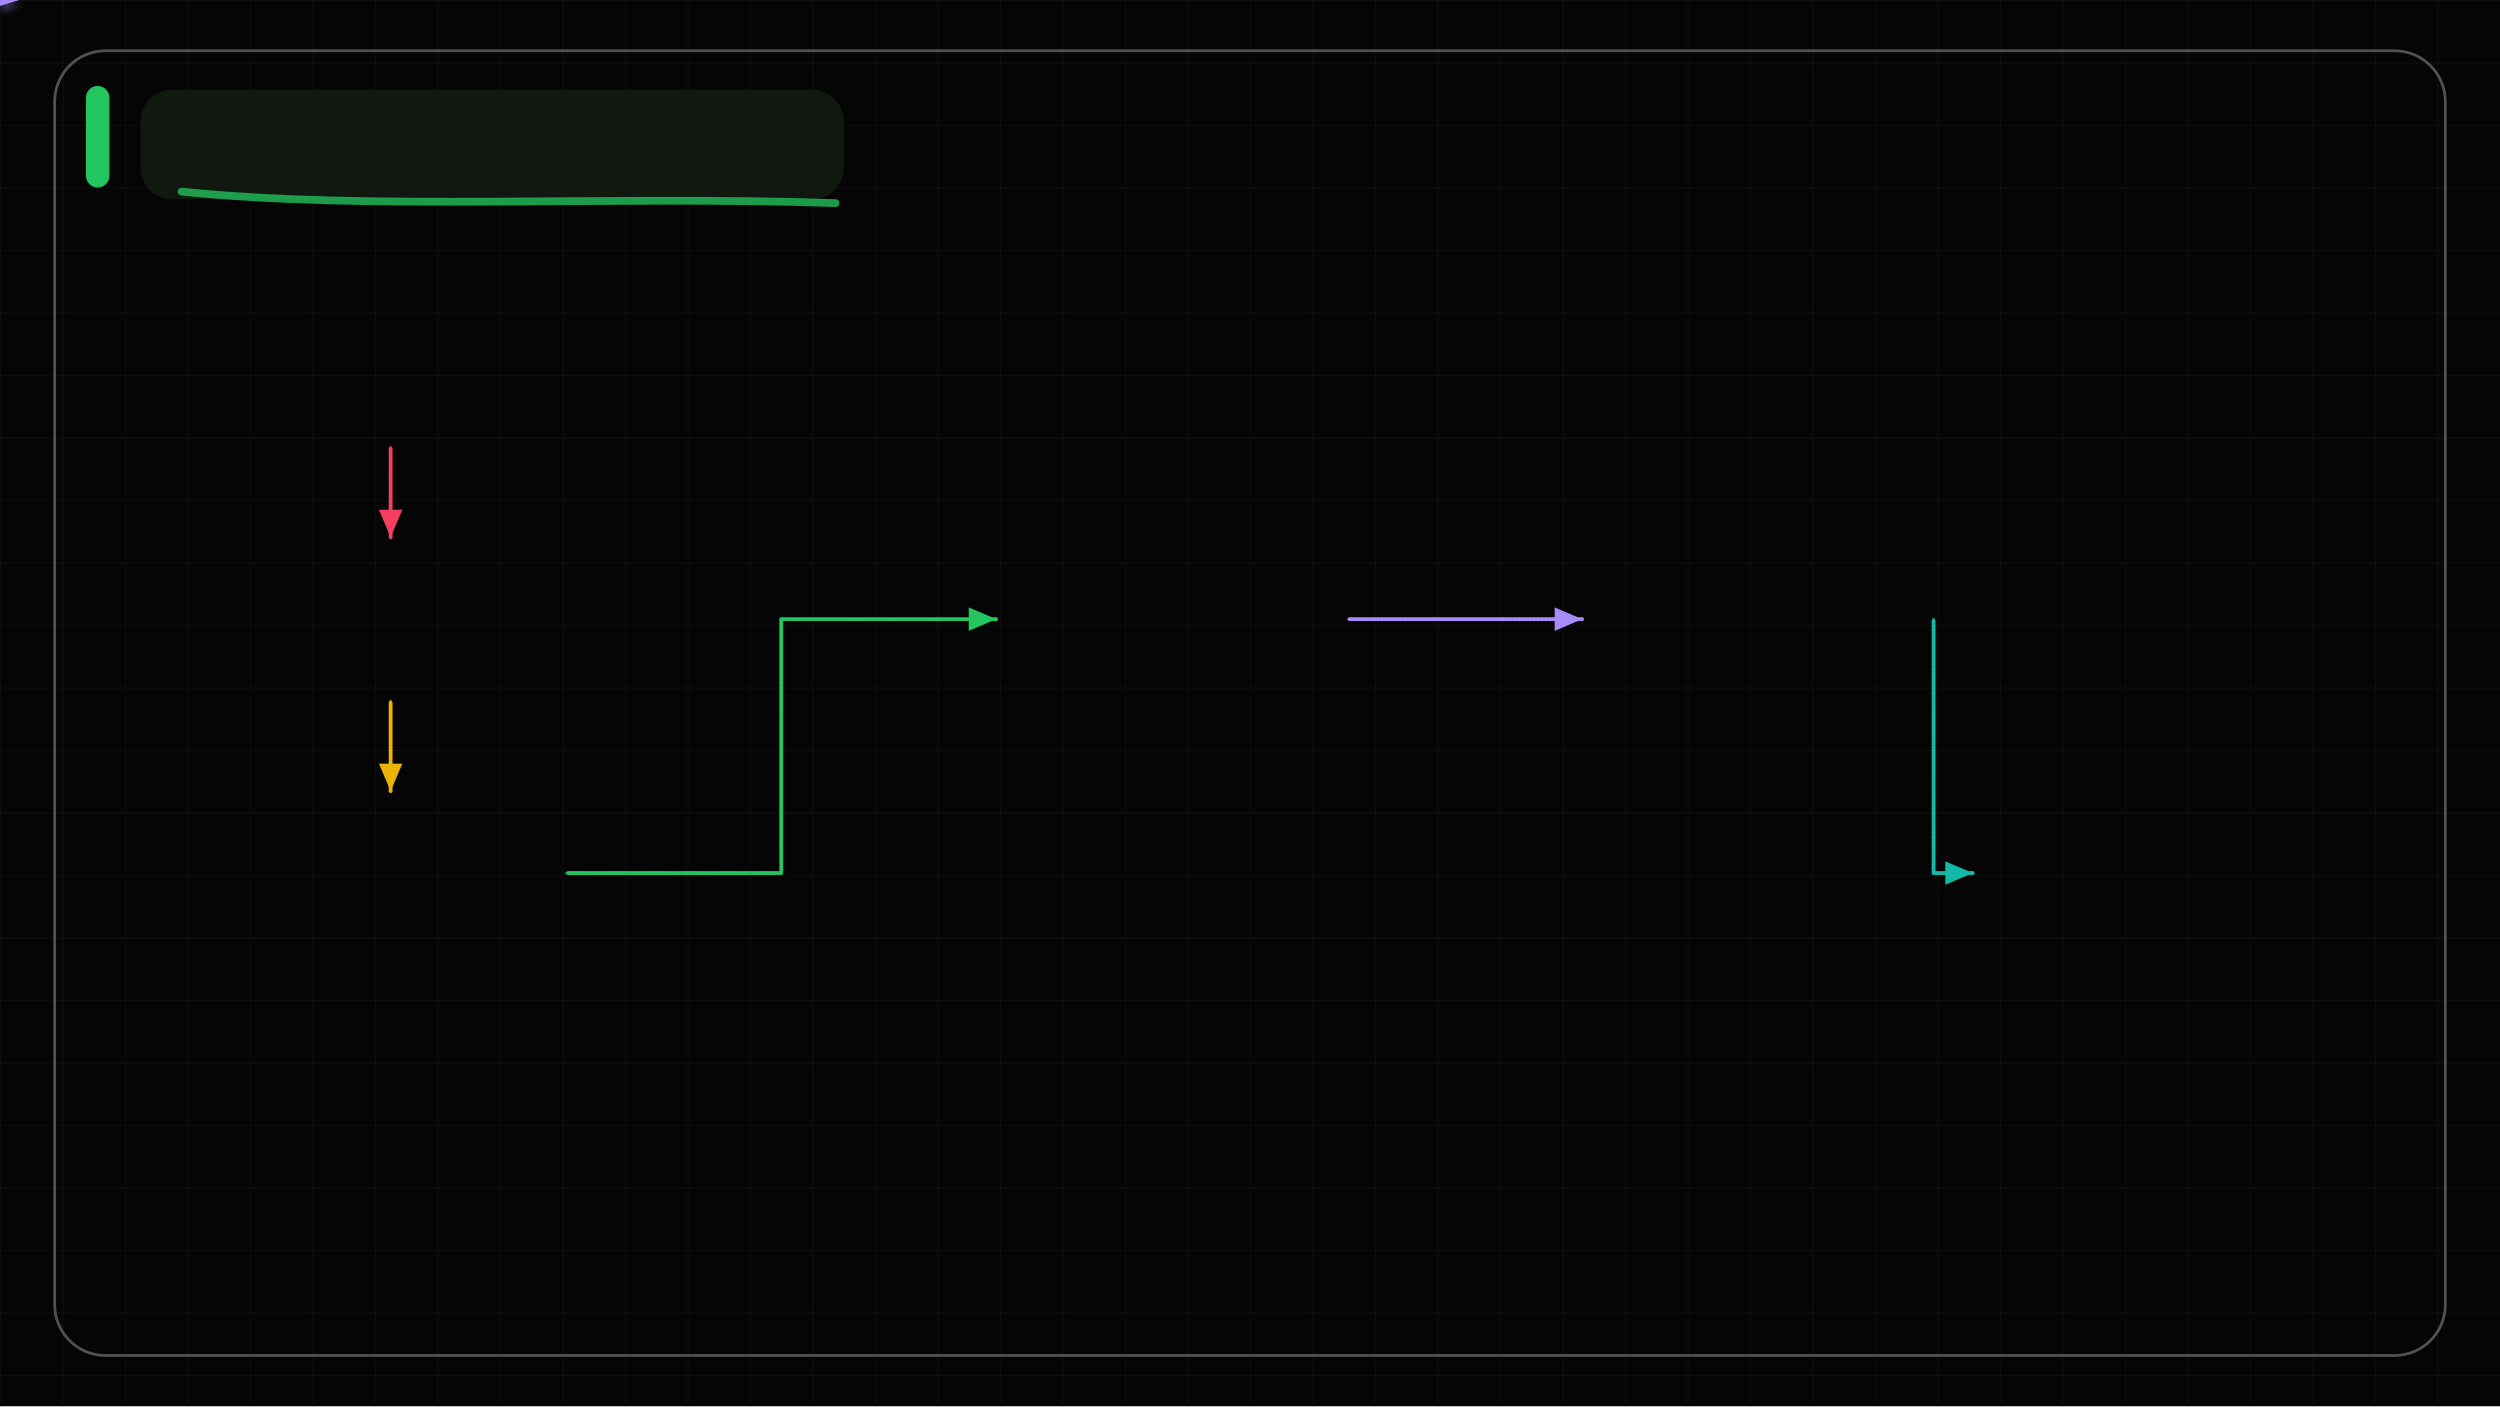
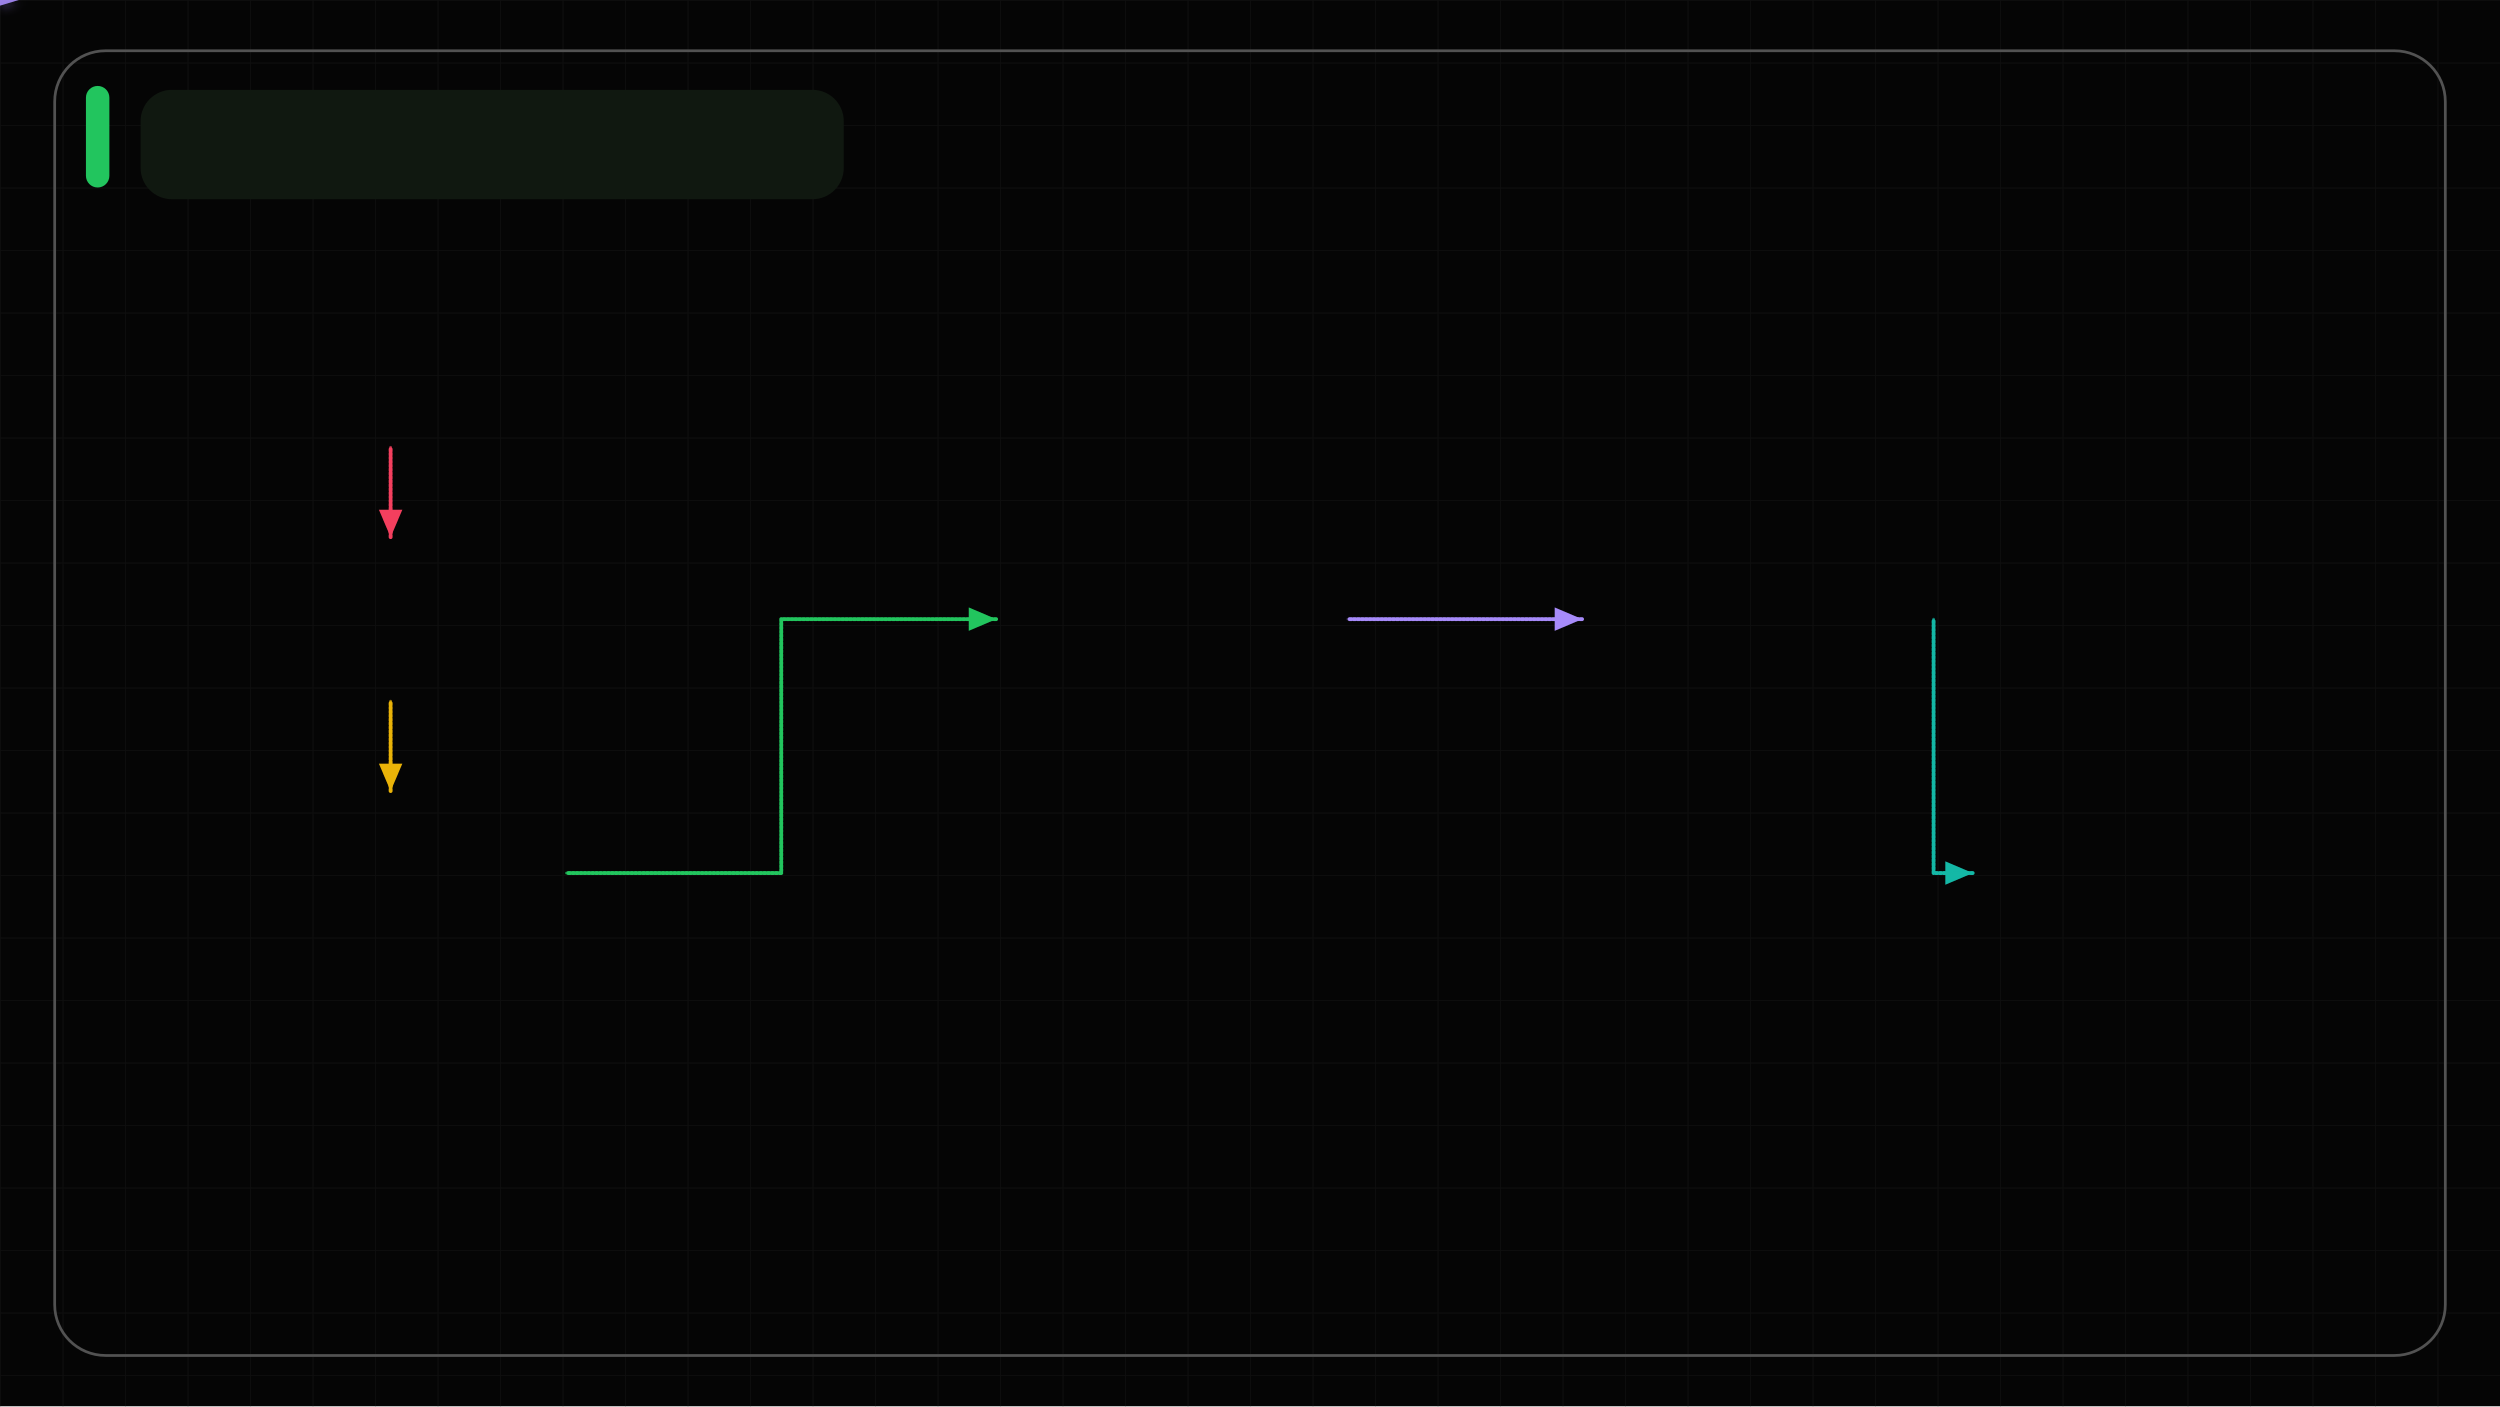
<svg xmlns="http://www.w3.org/2000/svg" width="1280" height="720" viewBox="0 0 1280 720" role="img" aria-labelledby="diagram-title diagram-desc" data-motion-profile="expressive" data-motion-sequence="step-stagger" data-motion-edge="dynamic-dash" data-motion-node="status-blink" data-motion-group="corner-pulse" data-motion-title="highlight-sweep" data-motion-reduced="subtle">
  <style>
  .title { font: 700 42px ui-sans-serif, system-ui, -apple-system, BlinkMacSystemFont, "Segoe UI", sans-serif; letter-spacing: 0; }
  .subtitle { font: 400 16px ui-sans-serif, system-ui, -apple-system, BlinkMacSystemFont, "Segoe UI", sans-serif; }
  .node-title { font: 700 18px ui-sans-serif, system-ui, -apple-system, BlinkMacSystemFont, "Segoe UI", sans-serif; }
  .node-caption { font: 400 13px ui-sans-serif, system-ui, -apple-system, BlinkMacSystemFont, "Segoe UI", sans-serif; opacity: 0.84; }
  .group-label { font: 700 14px ui-sans-serif, system-ui, -apple-system, BlinkMacSystemFont, "Segoe UI", sans-serif; text-transform: uppercase; letter-spacing: 0.08em; }
  .edge-label { font: 600 13px ui-sans-serif, system-ui, -apple-system, BlinkMacSystemFont, "Segoe UI", sans-serif; }
  .step-label { font: 700 12px ui-sans-serif, system-ui, -apple-system, BlinkMacSystemFont, "Segoe UI", sans-serif; }
  .edge-flow { stroke-linecap: round; }
  .edge-draw, .edge-base { stroke-linecap: round; stroke-linejoin: round; }
  .edge-particle { filter: url(#particle-glow); }
  .edge-arrow-particle { filter: url(#particle-glow); }
-   .semantic-icon { fill: none; vector-effect: non-scaling-stroke; }
+   .semantic-icon { vector-effect: non-scaling-stroke; }
+   .semantic-icon-breathe { transform-box: fill-box; transform-origin: center; animation: semanticIconBreathe 2.8s ease-in-out infinite; }
+   .icon-breathe-halo { pointer-events: none; filter: url(#particle-glow); }
  .node-glow, .node-burst { pointer-events: none; }
  #title-accent { transform-origin: 50px 70px; animation: titlePulse 4.8s ease-in-out infinite; }
  #title-highlight { transform-origin: 252px 74px; animation: titleSlide 5.6s ease-in-out infinite; }
  @keyframes titlePulse { 0%, 100% { opacity: 0.76; } 50% { opacity: 1; } }
  @keyframes titleSlide { 0%, 100% { transform: translateX(0); opacity: 0.9; } 50% { transform: translateX(8px); opacity: 1; } }
+   @keyframes semanticIconBreathe { 0%, 100% { transform: scale(0.96); opacity: 0.72; } 50% { transform: scale(1.08); opacity: 1; } }
  @media (prefers-reduced-motion: reduce) {
-     #title-accent, #title-highlight { animation: none; }
+     #title-accent, #title-highlight, .semantic-icon-breathe { animation: none; }
  }
</style>
  <rect width="100%" height="100%" fill="#050505" />
  <defs>
    <filter id="soft-glow" x="-40%" y="-40%" width="180%" height="180%">
      <feGaussianBlur stdDeviation="5" result="blur" />
      <feMerge>
        <feMergeNode in="blur" />
        <feMergeNode in="SourceGraphic" />
      </feMerge>
    </filter>
    <filter id="particle-glow" x="-80%" y="-80%" width="260%" height="260%">
      <feGaussianBlur stdDeviation="2.6" result="blur" />
      <feMerge>
        <feMergeNode in="blur" />
        <feMergeNode in="SourceGraphic" />
      </feMerge>
    </filter>
    <pattern id="grid" width="32" height="32" patternUnits="userSpaceOnUse">
      <path d="M 32 0 L 0 0 0 32" fill="none" stroke="#171717" stroke-width="1" />
    </pattern>
  </defs>
  <rect width="100%" height="100%" fill="url(#grid)" opacity="0.52" />
  <rect x="28" y="26" width="1224" height="668" rx="26" fill="none" stroke="#525252" stroke-width="1.4" opacity="1.00" />
  <rect id="title-accent" x="44" y="44" width="12" height="52" rx="6" fill="#22c55e" />
  <rect id="title-highlight" x="72" y="46" width="360" height="56" rx="16" fill="#101810" />
-   <path class="title-handwrite" d="M 92 98 C 188 108, 310 100, 428 104" fill="none" stroke="#22c55e" stroke-width="4" stroke-linecap="round" pathLength="1" stroke-dasharray="1" stroke-dashoffset="1" opacity="0.78">
-     <animate attributeName="stroke-dashoffset" values="1;0" dur="1.35s" begin="0.18s" fill="freeze" />
-     <animate attributeName="opacity" values="0;0.78;0.42" dur="2.40s" begin="0.18s" fill="freeze" />
-   </path>
  <rect class="title-sweep" x="72" y="46" width="0" height="56" rx="16" fill="#22c55e" opacity="0.16">
    <animate attributeName="width" values="0;360;0" dur="3.20s" begin="0.34s" repeatCount="indefinite" />
    <animate attributeName="x" values="72;72;432" dur="3.20s" begin="0.34s" repeatCount="indefinite" />
  </rect>
  <text id="main-title" x="90" y="84" class="title" fill="#e5e7eb" opacity="0">
    <animate attributeName="opacity" values="0;1" dur="0.65s" begin="0.08s" fill="freeze" />
  Incident Response Runbook
</text>
  <text x="74" y="126" class="subtitle" fill="#9ca3af" opacity="0">
    <animate attributeName="opacity" values="0;1" dur="0.65s" begin="0.28s" fill="freeze" />
  operators isolate, patch, and verify production
</text>
  <g id="group-terminal" class="group" opacity="0">
    <animate attributeName="opacity" values="0;1" dur="0.70s" begin="0.17s" fill="freeze" />
    <rect x="70.0" y="95.0" width="1110.0" height="460.0" rx="22" fill="#0f0f0f" fill-opacity="0.34" stroke="#525252" stroke-width="1.6" stroke-dasharray="9 8">
  </rect>
    <path class="group-corner-pulse" d="M 70.0 149.0 V 95.0 H 124.0        M 1126.0 95.0 H 1180.0 V 149.0        M 1180.0 501.0 V 555.0 H 1126.0        M 124.0 555.0 H 70.0 V 501.0" fill="none" stroke="#525252" stroke-width="4" stroke-linecap="round" opacity="0.28">
      <animate attributeName="opacity" values="0.22;0.86;0.22" dur="3.20s" begin="0.42s" repeatCount="indefinite" />
    </path>
    <text x="88.0" y="125.0" class="group-label" fill="#9ca3af">War Room</text>
  </g>
  <defs>
    <marker id="arrow-1" markerWidth="10" markerHeight="10" refX="7" refY="3" orient="auto" markerUnits="strokeWidth">
      <path d="M 0 0 L 7 3 L 0 6 z" fill="#f43f5e" />
    </marker>
  </defs>
  <g class="edge" data-role="risk">
    <path class="edge-base" d="M 200.0 229.0 L 200.0 275.0" fill="none" stroke="#f43f5e" stroke-width="1.3" opacity="0.24" marker-end="url(#arrow-1)" />
    <path class="edge-draw" d="M 200.0 229.0 L 200.0 275.0" fill="none" stroke="#f43f5e" stroke-width="2.0" pathLength="1" stroke-dasharray="1" stroke-dashoffset="1" marker-end="url(#arrow-1)">
      <animate attributeName="stroke-dashoffset" values="1;0" dur="0.90s" begin="0.47s" fill="freeze" />
    </path>
    <path class="edge-flow edge-flow-dynamic-dash" d="M 200.0 229.0 L 200.0 275.0" fill="none" stroke="#f43f5e" stroke-width="1.4" stroke-dasharray="8 12" opacity="0.55">
      <animate attributeName="stroke-dashoffset" values="0;-54" dur="2.74s" begin="0.67s" repeatCount="indefinite" />
-       <animate attributeName="opacity" values="0.25;0.55;0.25" dur="2.74s" begin="0.67s" repeatCount="indefinite" />
+       <animate attributeName="opacity" values="0.39;0.55;0.39" dur="2.74s" begin="0.67s" repeatCount="indefinite" />
    </path>
    <text x="200.0" y="238.0" class="edge-label" fill="#9ca3af" opacity="0">
      <animate attributeName="opacity" values="0;1" dur="0.45s" begin="0.61s" fill="freeze" />
    open
  </text>
  </g>
  <defs>
    <marker id="arrow-2" markerWidth="10" markerHeight="10" refX="7" refY="3" orient="auto" markerUnits="strokeWidth">
      <path d="M 0 0 L 7 3 L 0 6 z" fill="#eab308" />
    </marker>
  </defs>
  <g class="edge" data-role="tool">
    <path class="edge-base" d="M 200.0 359.0 L 200.0 405.0" fill="none" stroke="#eab308" stroke-width="1.3" opacity="0.24" marker-end="url(#arrow-2)" />
    <path class="edge-draw" d="M 200.0 359.0 L 200.0 405.0" fill="none" stroke="#eab308" stroke-width="2.0" pathLength="1" stroke-dasharray="1" stroke-dashoffset="1" marker-end="url(#arrow-2)">
      <animate attributeName="stroke-dashoffset" values="1;0" dur="0.90s" begin="0.59s" fill="freeze" />
    </path>
    <path class="edge-flow edge-flow-dynamic-dash" d="M 200.0 359.0 L 200.0 405.0" fill="none" stroke="#eab308" stroke-width="1.4" stroke-dasharray="8 12" opacity="0.55">
      <animate attributeName="stroke-dashoffset" values="0;-54" dur="2.74s" begin="0.79s" repeatCount="indefinite" />
-       <animate attributeName="opacity" values="0.25;0.55;0.25" dur="2.74s" begin="0.79s" repeatCount="indefinite" />
+       <animate attributeName="opacity" values="0.39;0.55;0.39" dur="2.74s" begin="0.79s" repeatCount="indefinite" />
    </path>
    <text x="200.0" y="368.0" class="edge-label" fill="#9ca3af" opacity="0">
      <animate attributeName="opacity" values="0;1" dur="0.45s" begin="0.73s" fill="freeze" />
    lock
  </text>
  </g>
  <defs>
    <marker id="arrow-3" markerWidth="10" markerHeight="10" refX="7" refY="3" orient="auto" markerUnits="strokeWidth">
      <path d="M 0 0 L 7 3 L 0 6 z" fill="#22c55e" />
    </marker>
  </defs>
  <g class="edge" data-role="process">
    <path class="edge-base" d="M 290.0 447.0 L 400.0 447.0 L 400.0 317.0 L 510.0 317.0" fill="none" stroke="#22c55e" stroke-width="1.3" opacity="0.24" marker-end="url(#arrow-3)" />
    <path class="edge-draw" d="M 290.0 447.0 L 400.0 447.0 L 400.0 317.0 L 510.0 317.0" fill="none" stroke="#22c55e" stroke-width="2.0" pathLength="1" stroke-dasharray="1" stroke-dashoffset="1" marker-end="url(#arrow-3)">
      <animate attributeName="stroke-dashoffset" values="1;0" dur="0.90s" begin="0.71s" fill="freeze" />
    </path>
    <path class="edge-flow edge-flow-dynamic-dash" d="M 290.0 447.0 L 400.0 447.0 L 400.0 317.0 L 510.0 317.0" fill="none" stroke="#22c55e" stroke-width="1.4" stroke-dasharray="8 12" opacity="0.55">
      <animate attributeName="stroke-dashoffset" values="0;-54" dur="2.74s" begin="0.91s" repeatCount="indefinite" />
-       <animate attributeName="opacity" values="0.25;0.55;0.25" dur="2.74s" begin="0.91s" repeatCount="indefinite" />
+       <animate attributeName="opacity" values="0.39;0.55;0.39" dur="2.74s" begin="0.91s" repeatCount="indefinite" />
    </path>
    <text x="400.0" y="368.0" class="edge-label" fill="#9ca3af" opacity="0">
      <animate attributeName="opacity" values="0;1" dur="0.45s" begin="0.85s" fill="freeze" />
    handoff
  </text>
  </g>
  <defs>
    <marker id="arrow-4" markerWidth="10" markerHeight="10" refX="7" refY="3" orient="auto" markerUnits="strokeWidth">
      <path d="M 0 0 L 7 3 L 0 6 z" fill="#a78bfa" />
    </marker>
  </defs>
  <g class="edge" data-role="agent">
    <path class="edge-base" d="M 690.0 317.0 L 810.0 317.0" fill="none" stroke="#a78bfa" stroke-width="1.3" opacity="0.24" marker-end="url(#arrow-4)" />
    <path class="edge-draw" d="M 690.0 317.0 L 810.0 317.0" fill="none" stroke="#a78bfa" stroke-width="2.0" pathLength="1" stroke-dasharray="1" stroke-dashoffset="1" marker-end="url(#arrow-4)">
      <animate attributeName="stroke-dashoffset" values="1;0" dur="0.90s" begin="0.83s" fill="freeze" />
    </path>
    <path class="edge-particle edge-arrow-particle" d="M -9.6 -5.8 L 9.6 0 L -9.6 5.8 Z" fill="#a78bfa" opacity="0.92">
      <animateMotion dur="3.80s" repeatCount="indefinite" path="M 690.0 317.0 L 810.0 317.0" begin="1.28s" rotate="auto" />
      <animate attributeName="opacity" values="0;0.92;0" dur="3.80s" begin="1.28s" repeatCount="indefinite" />
    </path>
-     <path class="edge-particle edge-arrow-particle" d="M -9.6 -5.8 L 9.6 0 L -9.6 5.8 Z" fill="#a78bfa" opacity="0.74">
-       <animateMotion dur="3.80s" repeatCount="indefinite" path="M 690.0 317.0 L 810.0 317.0" begin="2.55s" rotate="auto" />
-       <animate attributeName="opacity" values="0;0.74;0" dur="3.80s" begin="2.55s" repeatCount="indefinite" />
-     </path>
-     <path class="edge-particle edge-arrow-particle" d="M -9.6 -5.8 L 9.6 0 L -9.6 5.8 Z" fill="#a78bfa" opacity="0.56">
-       <animateMotion dur="3.80s" repeatCount="indefinite" path="M 690.0 317.0 L 810.0 317.0" begin="3.81s" rotate="auto" />
-       <animate attributeName="opacity" values="0;0.56;0" dur="3.80s" begin="3.81s" repeatCount="indefinite" />
-     </path>
    <text x="750.0" y="303.0" class="edge-label" fill="#9ca3af" opacity="0">
      <animate attributeName="opacity" values="0;1" dur="0.45s" begin="0.97s" fill="freeze" />
    test
  </text>
  </g>
  <defs>
    <marker id="arrow-5" markerWidth="10" markerHeight="10" refX="7" refY="3" orient="auto" markerUnits="strokeWidth">
      <path d="M 0 0 L 7 3 L 0 6 z" fill="#14b8a6" />
    </marker>
  </defs>
  <g class="edge" data-role="memory">
    <path class="edge-base" d="M 990.0 317.0 L 990.0 447.0 L 1010.0 447.0" fill="none" stroke="#14b8a6" stroke-width="1.3" opacity="0.24" marker-end="url(#arrow-5)" />
    <path class="edge-draw" d="M 990.0 317.0 L 990.0 447.0 L 1010.0 447.0" fill="none" stroke="#14b8a6" stroke-width="2.0" pathLength="1" stroke-dasharray="1" stroke-dashoffset="1" marker-end="url(#arrow-5)">
      <animate attributeName="stroke-dashoffset" values="1;0" dur="0.90s" begin="0.95s" fill="freeze" />
    </path>
    <path class="edge-flow edge-flow-dynamic-dash" d="M 990.0 317.0 L 990.0 447.0 L 1010.0 447.0" fill="none" stroke="#14b8a6" stroke-width="1.4" stroke-dasharray="8 12" opacity="0.55">
      <animate attributeName="stroke-dashoffset" values="0;-54" dur="2.74s" begin="1.15s" repeatCount="indefinite" />
-       <animate attributeName="opacity" values="0.25;0.55;0.25" dur="2.74s" begin="1.15s" repeatCount="indefinite" />
+       <animate attributeName="opacity" values="0.39;0.55;0.39" dur="2.74s" begin="1.15s" repeatCount="indefinite" />
    </path>
    <text x="1000.0" y="368.0" class="edge-label" fill="#9ca3af" opacity="0">
      <animate attributeName="opacity" values="0;1" dur="0.45s" begin="1.09s" fill="freeze" />
    record
  </text>
  </g>
  <g id="node-alert" class="node motion-node" data-role="risk" opacity="0">
    <animate attributeName="opacity" values="0;1" dur="0.55s" begin="0.25s" fill="freeze" />
    <rect class="node-glow" x="106.0" y="141.0" width="188.0" height="92.0" rx="8.0" fill="none" stroke="#f43f5e" stroke-width="1.2" opacity="0.12" filter="url(#soft-glow)">
      <animate attributeName="opacity" values="0.08;0.29;0.08" dur="4.25s" begin="0.45s" repeatCount="indefinite" />
      <animate attributeName="stroke-width" values="1.0;2.7;1.0" dur="4.25s" begin="0.45s" repeatCount="indefinite" />
    </rect>
    <rect x="110.0" y="145.0" width="180.0" height="84.0" rx="4.0" fill="#1a0710" stroke="#f43f5e" stroke-width="1.6" />
-     <g class="semantic-icon-wrap" opacity="0.94">
+     <g id="icon-alert-root" class="semantic-icon-wrap semantic-icon-root semantic-icon-shield" data-icon="shield" data-node-id="alert" opacity="0.94">
      <animate attributeName="opacity" values="0.52;1;0.52" dur="2.80s" begin="0.65s" repeatCount="indefinite" />
-       <path d="M 149.6 170.0 L 164.2 177.1 V 188.7            C 164.2 198.2, 155.4 202.6, 149.6 204.0            C 143.8 202.6, 135.0 198.2, 135.0 188.7            V 177.1 Z" class="semantic-icon semantic-icon-shield" stroke="#f43f5e" stroke-width="3" stroke-linecap="round" stroke-linejoin="round" fill="#1a0710" />
-       <path d="M 143.8 187.0 L 148.6 192.1 L 156.7 180.5" class="semantic-icon semantic-icon-shield" stroke="#f43f5e" stroke-width="3" stroke-linecap="round" stroke-linejoin="round" />
+       <path d="M 149.6 170.0 L 164.2 177.1 V 188.7            C 164.2 198.2, 155.4 202.6, 149.6 204.0            C 143.8 202.6, 135.0 198.2, 135.0 188.7            V 177.1 Z" class="semantic-icon icon-filled semantic-icon-shield" stroke="#f43f5e" stroke-width="3" stroke-linecap="round" stroke-linejoin="round" fill="#4a1321" />
+       <path d="M 143.8 187.0 L 148.6 192.1 L 156.7 180.5" class="semantic-icon semantic-icon-shield" fill="none" stroke="#f43f5e" stroke-width="3" stroke-linecap="round" stroke-linejoin="round" />
    </g>
    <text x="226.4" y="173.0" text-anchor="middle" fill="#e5e7eb">
      <tspan x="226.4" dy="18" class="node-title">Alert</tspan>
      <tspan x="226.4" dy="17" class="node-caption">page</tspan>
      <tspan x="226.4" dy="17" class="node-caption">on-call</tspan>
    </text>
  </g>
  <g id="node-shell" class="node motion-node" data-role="tool" opacity="0">
    <animate attributeName="opacity" values="0;1" dur="0.55s" begin="0.37s" fill="freeze" />
    <rect class="node-glow" x="106.0" y="271.0" width="188.0" height="92.0" rx="8.0" fill="none" stroke="#eab308" stroke-width="1.2" opacity="0.12" filter="url(#soft-glow)">
      <animate attributeName="opacity" values="0.08;0.29;0.08" dur="4.60s" begin="0.57s" repeatCount="indefinite" />
      <animate attributeName="stroke-width" values="1.0;2.7;1.0" dur="4.60s" begin="0.57s" repeatCount="indefinite" />
    </rect>
    <rect x="110.0" y="275.0" width="180.0" height="84.0" rx="4.0" fill="#181506" stroke="#eab308" stroke-width="1.6" />
-     <g class="semantic-icon-wrap" opacity="0.94">
+     <g id="icon-shell-root" class="semantic-icon-wrap semantic-icon-root semantic-icon-api" data-icon="api" data-node-id="shell" opacity="0.94">
      <animate attributeName="opacity" values="0.52;1;0.52" dur="2.80s" begin="0.77s" repeatCount="indefinite" />
-       <path d="M 132.6 305.4 L 143.8 317.0 L 132.6 328.6" class="semantic-icon semantic-icon-api" stroke="#eab308" stroke-width="3" stroke-linecap="round" stroke-linejoin="round" />
-       <path d="M 166.6 305.4 L 155.4 317.0 L 166.6 328.6" class="semantic-icon semantic-icon-api" stroke="#eab308" stroke-width="3" stroke-linecap="round" stroke-linejoin="round" />
-       <path d="M 148.2 330.9 L 153.0 303.1" class="semantic-icon semantic-icon-api" stroke="#eab308" stroke-width="3" stroke-linecap="round" stroke-linejoin="round" />
+       <rect id="icon-shell-left-endpoint" x="133.3" y="309.2" width="5.1" height="15.6" rx="2.5" fill="#463806" stroke="#eab308" stroke-width="2.7" />
+       <rect id="icon-shell-right-endpoint" x="160.8" y="309.2" width="5.1" height="15.6" rx="2.5" fill="#463806" stroke="#eab308" stroke-width="2.7" />
+       <path d="M 141.1 317.0 H 158.1" class="semantic-icon semantic-icon-api" fill="none" stroke="#eab308" stroke-width="3" stroke-linecap="round" stroke-linejoin="round" opacity="0.62" />
+       <path d="M 146.9 313.6 L 150.6 317.0 L 146.9 320.4            M 153.3 320.4 L 149.6 317.0 L 153.3 313.6" fill="none" stroke="#eab308" stroke-width="2.2" stroke-linecap="round" stroke-linejoin="round" opacity="0.86" />
+       <circle id="icon-shell-request-token" class="icon-runtime-part" cx="142.1" cy="317.0" r="2.9" fill="#eab308" opacity="0" />
+       <circle id="icon-shell-response-token" class="icon-runtime-part" cx="157.1" cy="317.0" r="2.4" fill="#eab308" opacity="0" />
+       <circle id="icon-shell-target-ring" class="icon-runtime-part" cx="157.4" cy="317.0" r="3.7" fill="none" stroke="#eab308" stroke-width="2" opacity="0" />
+       <text id="icon-shell-status" class="icon-runtime-part" x="149.6" y="320.4" text-anchor="middle" fill="#eab308" stroke="none" font-size="8.0" font-weight="700" opacity="0">200</text>
    </g>
    <text x="226.4" y="303.0" text-anchor="middle" fill="#e5e7eb">
      <tspan x="226.4" dy="18" class="node-title">Shell</tspan>
      <tspan x="226.4" dy="17" class="node-caption">inspect</tspan>
    </text>
  </g>
  <g id="node-isolate" class="node motion-node" data-role="process" opacity="0">
    <animate attributeName="opacity" values="0;1" dur="0.55s" begin="0.49s" fill="freeze" />
    <rect class="node-glow" x="106.0" y="401.0" width="188.0" height="92.0" rx="8.0" fill="none" stroke="#22c55e" stroke-width="1.2" opacity="0.12" filter="url(#soft-glow)">
      <animate attributeName="opacity" values="0.08;0.29;0.08" dur="4.95s" begin="0.69s" repeatCount="indefinite" />
      <animate attributeName="stroke-width" values="1.0;2.7;1.0" dur="4.95s" begin="0.69s" repeatCount="indefinite" />
    </rect>
    <rect x="110.0" y="405.0" width="180.0" height="84.0" rx="4.0" fill="#07130a" stroke="#22c55e" stroke-width="1.6" />
-     <g class="semantic-icon-wrap" opacity="0.94">
+     <g id="icon-isolate-root" class="semantic-icon-wrap semantic-icon-root semantic-icon-cloud" data-icon="cloud" data-node-id="isolate" opacity="0.94">
      <animate attributeName="opacity" values="0.52;1;0.52" dur="2.80s" begin="0.89s" repeatCount="indefinite" />
-       <path d="M 132.6 450.7            C 132.6 443.9, 140.1 441.2, 144.8 440.9            C 147.6 431.7, 160.1 434.8, 159.1 444.3            C 168.0 445.3, 167.6 457.5, 158.8 457.5            H 137.4" class="semantic-icon semantic-icon-cloud" stroke="#22c55e" stroke-width="3" stroke-linecap="round" stroke-linejoin="round" fill="#07130a" />
+       <path d="M 132.6 450.7            C 132.6 443.9, 140.1 441.2, 144.8 440.9            C 147.6 431.7, 160.1 434.8, 159.1 444.3            C 168.0 445.3, 167.6 457.5, 158.8 457.5            H 137.4" class="semantic-icon icon-filled semantic-icon-cloud" stroke="#22c55e" stroke-width="3" stroke-linecap="round" stroke-linejoin="round" fill="#0d3a1c" />
    </g>
    <text x="226.4" y="433.0" text-anchor="middle" fill="#e5e7eb">
      <tspan x="226.4" dy="18" class="node-title">Isolate</tspan>
      <tspan x="226.4" dy="17" class="node-caption">contain</tspan>
    </text>
  </g>
  <g id="node-patch" class="node motion-node" data-role="agent" opacity="0">
    <animate attributeName="opacity" values="0;1" dur="0.55s" begin="0.61s" fill="freeze" />
    <rect class="node-glow" x="506.0" y="271.0" width="188.0" height="92.0" rx="8.0" fill="none" stroke="#a78bfa" stroke-width="1.2" opacity="0.12" filter="url(#soft-glow)">
      <animate attributeName="opacity" values="0.08;0.29;0.08" dur="3.90s" begin="0.81s" repeatCount="indefinite" />
      <animate attributeName="stroke-width" values="1.0;2.7;1.0" dur="3.90s" begin="0.81s" repeatCount="indefinite" />
    </rect>
    <rect x="510.0" y="275.0" width="180.0" height="84.0" rx="4.0" fill="#120f1f" stroke="#a78bfa" stroke-width="1.6" />
-     <g class="semantic-icon-wrap" opacity="0.94">
+     <g id="icon-patch-root" class="semantic-icon-wrap semantic-icon-root semantic-icon-tool" data-icon="tool" data-node-id="patch" opacity="0.94">
      <animate attributeName="opacity" values="0.52;1;0.52" dur="2.80s" begin="1.01s" repeatCount="indefinite" />
-       <rect x="537.4" y="304.8" width="24.5" height="24.5" rx="3.1" class="semantic-icon semantic-icon-tool" stroke="#a78bfa" stroke-width="3" stroke-linecap="round" stroke-linejoin="round" fill="#120f1f" />
-       <path d="M 543.5 314.3 H 555.7" class="semantic-icon semantic-icon-tool" stroke="#a78bfa" stroke-width="3" stroke-linecap="round" stroke-linejoin="round" />
-       <path d="M 543.5 320.7 H 555.7" class="semantic-icon semantic-icon-tool" stroke="#a78bfa" stroke-width="3" stroke-linecap="round" stroke-linejoin="round" />
+       <rect id="icon-patch-chip" x="534.6" y="307.5" width="24.8" height="19.0" rx="4.4" fill="#332a4f" stroke="#a78bfa" stroke-width="2.8" />
+       <text id="icon-patch-glyph" x="544.5" y="319.9" text-anchor="middle" fill="#a78bfa" stroke="none" font-size="10.0" font-weight="800">fx</text>
+       <circle id="icon-patch-connector" cx="556.7" cy="317.0" r="2.2" fill="#a78bfa" opacity="0.72" />
+       <path id="icon-patch-spark-1" class="icon-tool-spark" d="M 560.8 309.5 L 563.5 306.5" fill="none" stroke="#a78bfa" stroke-width="2.2" stroke-linecap="round" opacity="0.84" />
+       <path id="icon-patch-spark-2" class="icon-tool-spark" d="M 561.5 323.5 L 564.9 325.8" fill="none" stroke="#a78bfa" stroke-width="2.2" stroke-linecap="round" opacity="0.84" />
+       <circle id="icon-patch-flash" class="icon-runtime-part" cx="561.2" cy="317.0" r="6.8" fill="none" stroke="#a78bfa" stroke-width="2" opacity="0" />
    </g>
    <text x="626.4" y="303.0" text-anchor="middle" fill="#e5e7eb">
      <tspan x="626.4" dy="18" class="node-title">Patch</tspan>
      <tspan x="626.4" dy="17" class="node-caption">fix</tspan>
    </text>
  </g>
  <g id="node-verify" class="node motion-node" data-role="source" opacity="0">
    <animate attributeName="opacity" values="0;1" dur="0.55s" begin="0.73s" fill="freeze" />
    <rect class="node-glow" x="806.0" y="271.0" width="188.0" height="92.0" rx="8.0" fill="none" stroke="#22d3ee" stroke-width="1.2" opacity="0.12" filter="url(#soft-glow)">
      <animate attributeName="opacity" values="0.08;0.29;0.08" dur="4.25s" begin="0.93s" repeatCount="indefinite" />
      <animate attributeName="stroke-width" values="1.0;2.7;1.0" dur="4.25s" begin="0.93s" repeatCount="indefinite" />
    </rect>
    <rect x="810.0" y="275.0" width="180.0" height="84.0" rx="4.0" fill="#061416" stroke="#22d3ee" stroke-width="1.6" />
-     <g class="semantic-icon-wrap" opacity="0.94">
+     <g id="icon-verify-root" class="semantic-icon-wrap semantic-icon-root semantic-icon-search" data-icon="search" data-node-id="verify" opacity="0.94">
      <animate attributeName="opacity" values="0.52;1;0.52" dur="2.80s" begin="1.13s" repeatCount="indefinite" />
-       <circle cx="846.9" cy="314.3" r="9.2" class="semantic-icon semantic-icon-search" stroke="#22d3ee" stroke-width="3" stroke-linecap="round" stroke-linejoin="round" fill="#061416" />
-       <path d="M 854.7 322.1 L 865.2 332.6" class="semantic-icon semantic-icon-search" stroke="#22d3ee" stroke-width="3" stroke-linecap="round" stroke-linejoin="round" />
+       <circle id="icon-verify-lens" cx="846.9" cy="314.3" r="9.2" class="semantic-icon icon-filled semantic-icon-search" stroke="#22d3ee" stroke-width="3" stroke-linecap="round" stroke-linejoin="round" fill="#0c3e46" />
+       <path id="icon-verify-handle" d="M 854.7 322.1 L 865.2 332.6" class="semantic-icon semantic-icon-search" fill="none" stroke="#22d3ee" stroke-width="3" stroke-linecap="round" stroke-linejoin="round" />
+       <path id="icon-verify-scan" class="icon-runtime-part" d="M 839.1 309.5 L 853.0 321.8" fill="none" stroke="#22d3ee" stroke-width="2.8" stroke-linecap="round" opacity="0" />
+       <circle id="icon-verify-result-1" class="icon-runtime-part" cx="844.0" cy="313.3" r="2.2" fill="#22d3ee" opacity="0" />
+       <circle id="icon-verify-result-2" class="icon-runtime-part" cx="849.9" cy="316.7" r="1.9" fill="#22d3ee" opacity="0" />
+       <circle id="icon-verify-target" class="icon-runtime-part" cx="852.7" cy="313.6" r="3.7" fill="none" stroke="#22d3ee" stroke-width="2" opacity="0" />
    </g>
    <text x="926.4" y="303.0" text-anchor="middle" fill="#e5e7eb">
      <tspan x="926.4" dy="18" class="node-title">Verify</tspan>
      <tspan x="926.4" dy="17" class="node-caption">checks</tspan>
    </text>
  </g>
  <g id="node-notes" class="node motion-node" data-role="memory" opacity="0">
    <animate attributeName="opacity" values="0;1" dur="0.55s" begin="0.85s" fill="freeze" />
    <rect class="node-glow" x="1006.0" y="401.0" width="188.0" height="92.0" rx="8.0" fill="none" stroke="#14b8a6" stroke-width="1.2" opacity="0.12" filter="url(#soft-glow)">
      <animate attributeName="opacity" values="0.08;0.29;0.08" dur="4.60s" begin="1.05s" repeatCount="indefinite" />
      <animate attributeName="stroke-width" values="1.0;2.7;1.0" dur="4.60s" begin="1.05s" repeatCount="indefinite" />
    </rect>
    <rect x="1010.0" y="405.0" width="180.0" height="84.0" rx="4.0" fill="#061513" stroke="#14b8a6" stroke-width="1.6" />
-     <g class="semantic-icon-wrap" opacity="0.94">
+     <g id="icon-notes-root" class="semantic-icon-wrap semantic-icon-root semantic-icon-file" data-icon="file" data-node-id="notes" opacity="0.94">
      <animate attributeName="opacity" values="0.52;1;0.52" dur="2.80s" begin="1.25s" repeatCount="indefinite" />
-       <path d="M 1037.4 430.0 H 1054.4 L 1061.8 437.5 V 464.0 H 1037.4 Z" class="semantic-icon semantic-icon-file" stroke="#14b8a6" stroke-width="3" stroke-linecap="round" stroke-linejoin="round" fill="#061513" />
-       <path d="M 1054.4 430.0 V 437.5 H 1061.8" class="semantic-icon semantic-icon-file" stroke="#14b8a6" stroke-width="3" stroke-linecap="round" stroke-linejoin="round" />
+       <g class="semantic-icon-file-page icon-file-page-motion" opacity="0.96">
+         <g transform="translate(1049.6 447.0)">
+           <g>
+             <g transform="translate(-1049.6 -447.0)">
+               <path class="semantic-icon icon-filled semantic-icon-file icon-file-sheet" d="M 1037.4 430.0 H 1054.4 L 1061.8 437.5 V 464.0 H 1037.4 Z" fill="#093933" stroke="#14b8a6" stroke-width="3" stroke-linecap="round" stroke-linejoin="round" />
+               <g class="icon-file-fold-motion">
+                 <path d="M 1054.4 430.0 L 1061.8 437.5 H 1054.4 Z" fill="#0b554c" stroke="#14b8a6" stroke-width="2.2" stroke-linejoin="round" />
+                 <path d="M 1054.4 430.0 V 437.5 H 1061.8" fill="none" stroke="#14b8a6" stroke-width="2.4" stroke-linecap="round" stroke-linejoin="round" opacity="0.88" />
+               </g>
+             </g>
+           </g>
+         </g>
+       </g>
    </g>
    <text x="1126.4" y="433.0" text-anchor="middle" fill="#e5e7eb">
      <tspan x="1126.4" dy="18" class="node-title">Notes</tspan>
      <tspan x="1126.4" dy="17" class="node-caption">postmortem</tspan>
    </text>
  </g>
</svg>
